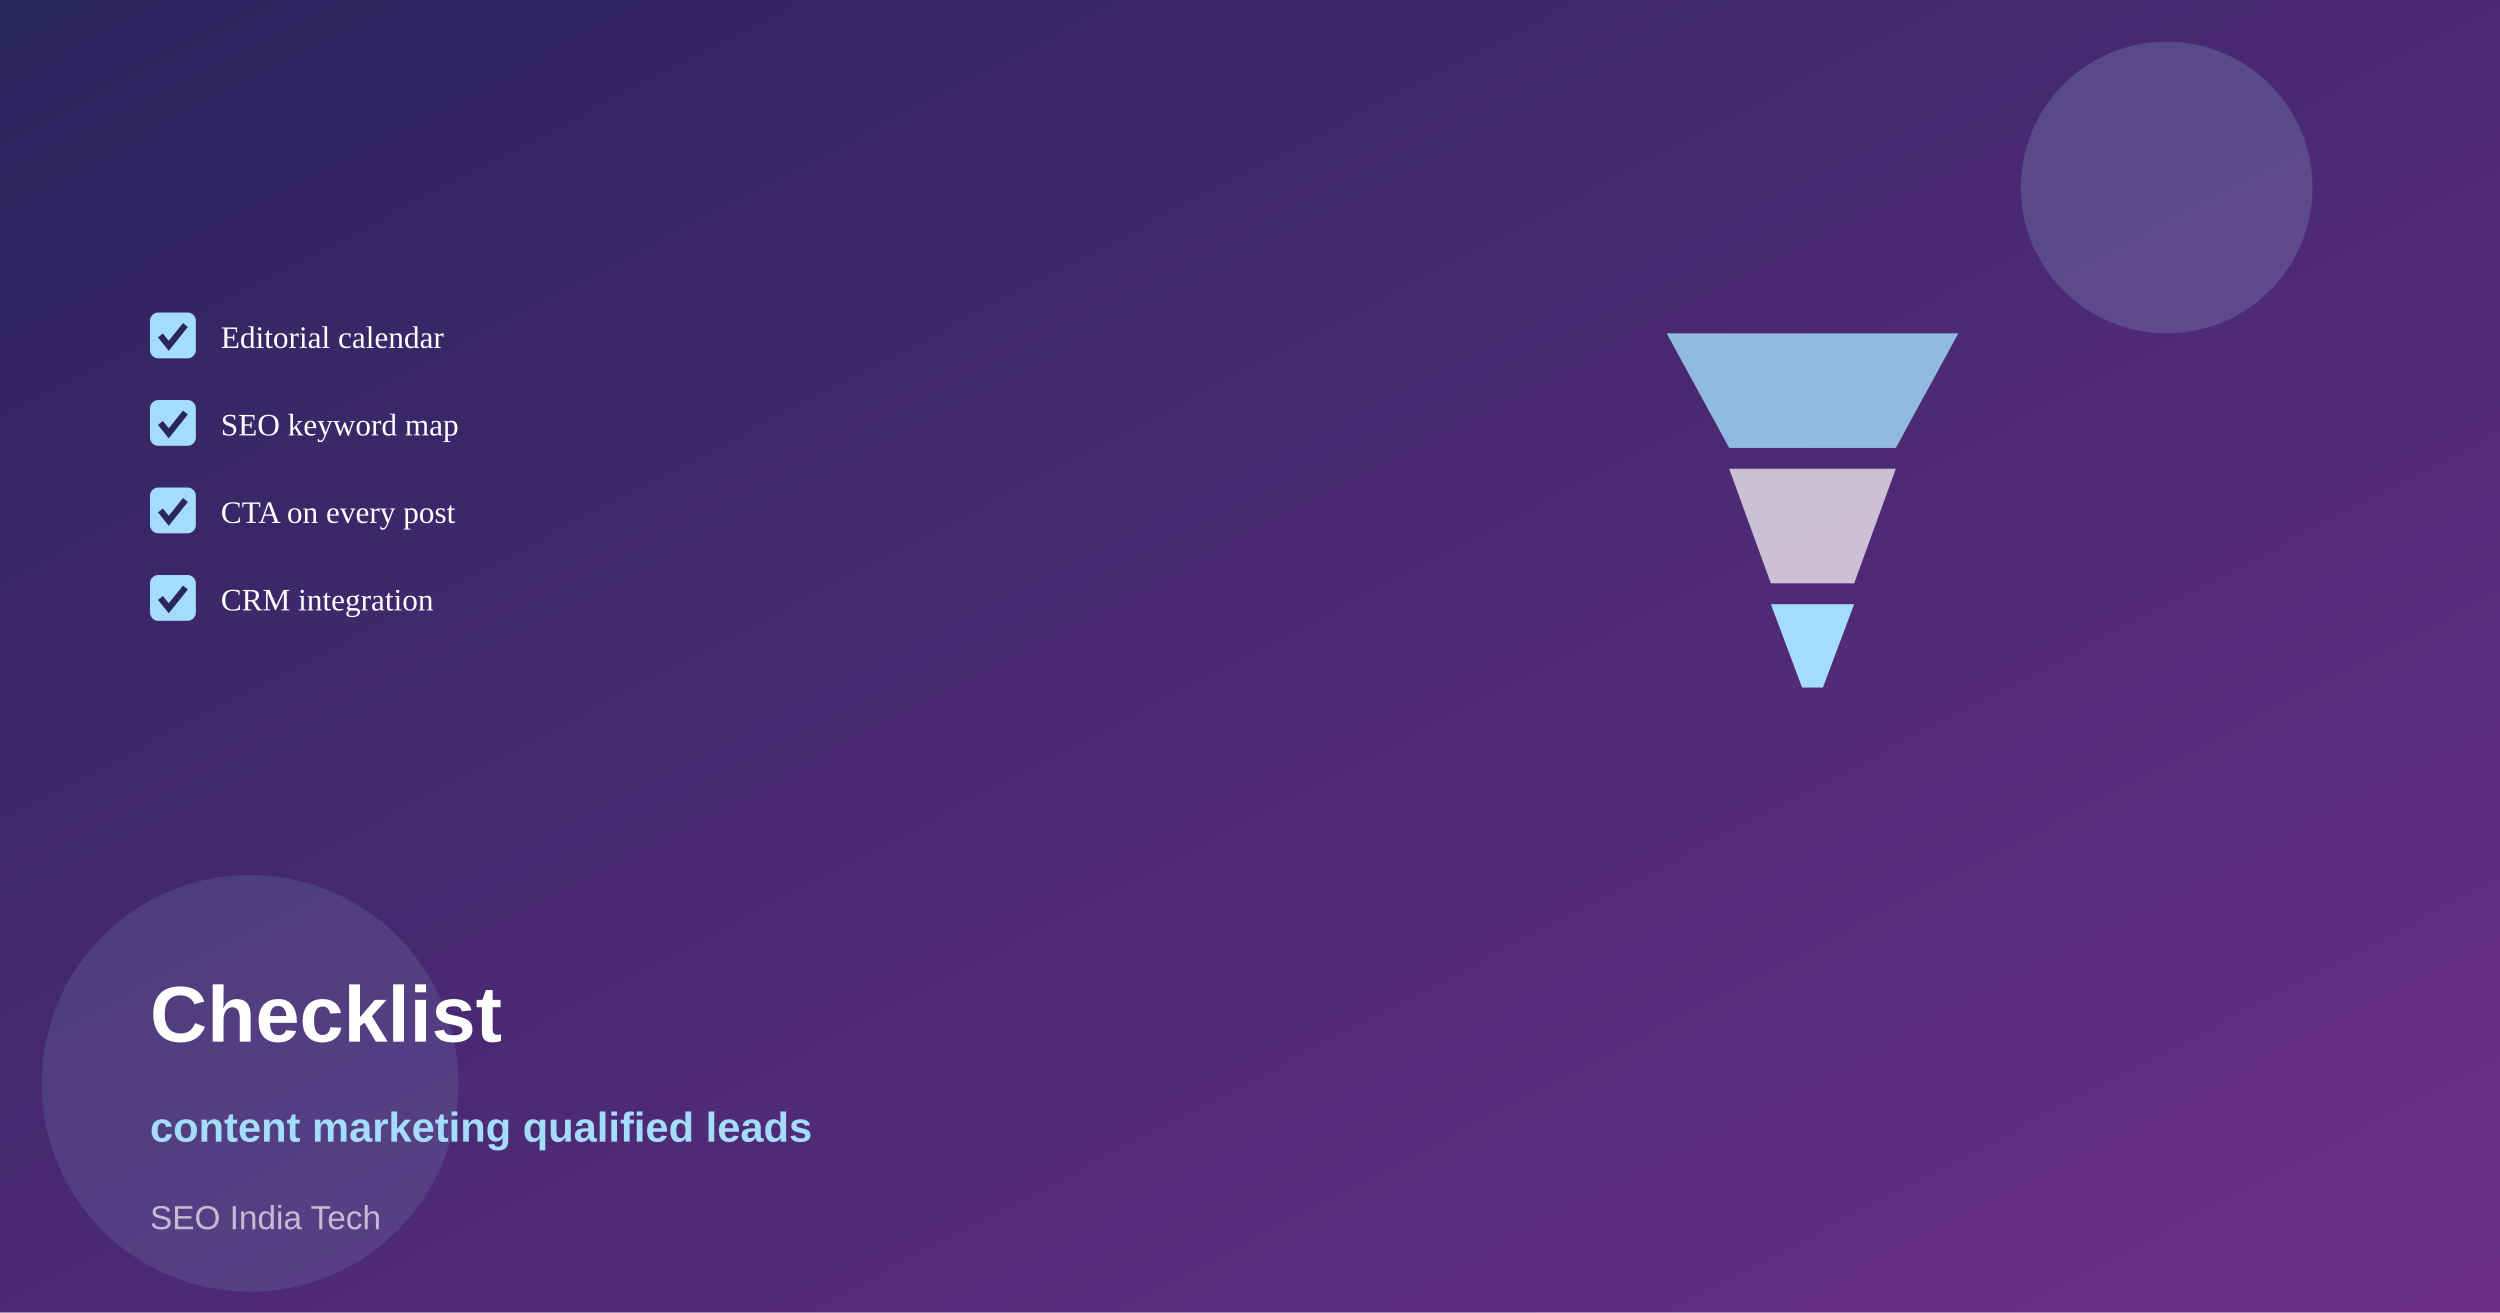
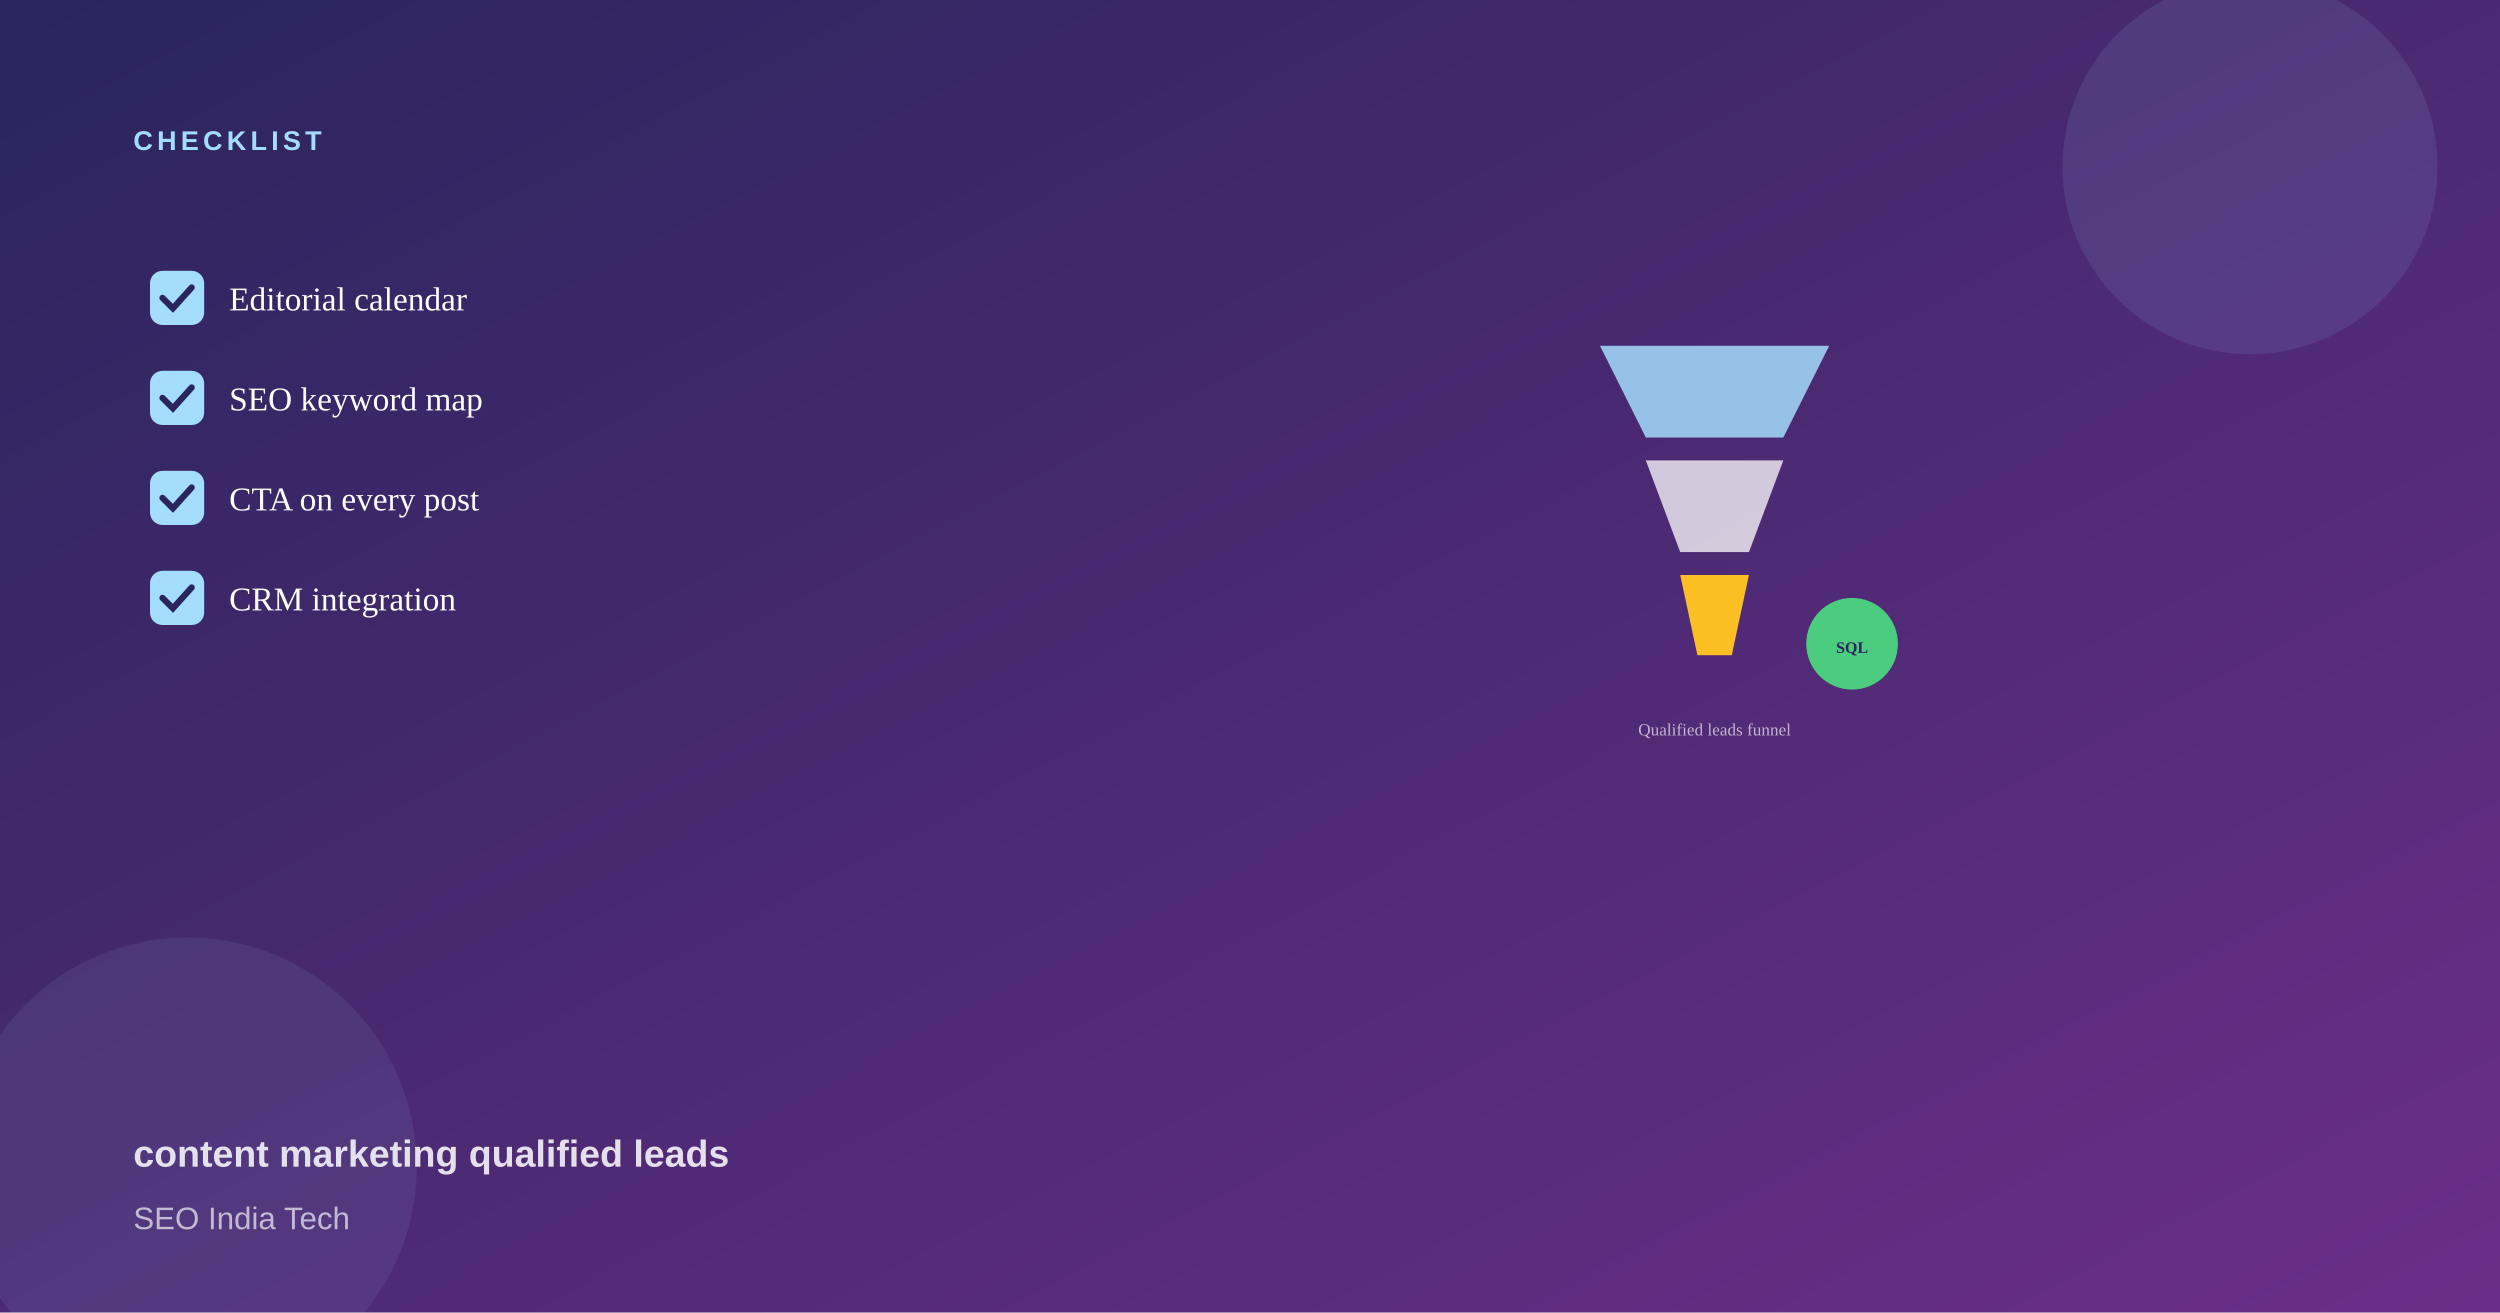
<svg xmlns="http://www.w3.org/2000/svg" width="1200" height="630" viewBox="0 0 1200 630" role="img" aria-label="Checklist">
  <defs>
    <linearGradient id="bg-checklist-content-marketing-strategy-qualified-leads" x1="0%" y1="0%" x2="100%" y2="100%">
      <stop offset="0%" stop-color="#2A255D" />
      <stop offset="100%" stop-color="#6B2E88" />
    </linearGradient>
-     <filter id="shadow-checklist-content-marketing-strategy-qualified-leads" x="-20%" y="-20%" width="140%" height="140%">
-       <feDropShadow dx="0" dy="8" stdDeviation="12" flood-color="#000" flood-opacity="0.25" />
+     <filter id="shadow-checklist-content-marketing-strategy-qualified-leads">
+       <feDropShadow dx="0" dy="6" stdDeviation="10" flood-color="#000" flood-opacity="0.22" />
    </filter>
  </defs>
  <rect width="1200" height="630" fill="url(#bg-checklist-content-marketing-strategy-qualified-leads)" />
-   <circle cx="1040" cy="90" r="70" fill="#A4DDFB" opacity="0.18" />
-   <circle cx="120" cy="520" r="100" fill="#A4DDFB" opacity="0.12" />
-   <g transform="translate(72,150)">
-     <rect width="22" height="22" rx="4" fill="#A4DDFB" />
-     <path d="M5 11 L9 16 L17 6" fill="none" stroke="#2A255D" stroke-width="3" />
-     <text x="34" y="17" fill="#ffffff" font-size="15">Editorial calendar</text>
+   <circle cx="1080" cy="80" r="90" fill="#A4DDFB" opacity="0.1" />
+   <circle cx="90" cy="560" r="110" fill="#A4DDFB" opacity="0.08" />
+   <g transform="translate(72,130)">
+     <rect width="26" height="26" rx="6" fill="#A4DDFB" />
+     <path d="M6 13 L11 18 L20 8" fill="none" stroke="#2A255D" stroke-width="3" stroke-linecap="round" />
+     <text x="38" y="19" fill="#ffffff" font-size="16">Editorial calendar</text>
  </g>
-   <g transform="translate(72,192)">
-     <rect width="22" height="22" rx="4" fill="#A4DDFB" />
-     <path d="M5 11 L9 16 L17 6" fill="none" stroke="#2A255D" stroke-width="3" />
-     <text x="34" y="17" fill="#ffffff" font-size="15">SEO keyword map</text>
+   <g transform="translate(72,178)">
+     <rect width="26" height="26" rx="6" fill="#A4DDFB" />
+     <path d="M6 13 L11 18 L20 8" fill="none" stroke="#2A255D" stroke-width="3" stroke-linecap="round" />
+     <text x="38" y="19" fill="#ffffff" font-size="16">SEO keyword map</text>
  </g>
-   <g transform="translate(72,234)">
-     <rect width="22" height="22" rx="4" fill="#A4DDFB" />
-     <path d="M5 11 L9 16 L17 6" fill="none" stroke="#2A255D" stroke-width="3" />
-     <text x="34" y="17" fill="#ffffff" font-size="15">CTA on every post</text>
+   <g transform="translate(72,226)">
+     <rect width="26" height="26" rx="6" fill="#A4DDFB" />
+     <path d="M6 13 L11 18 L20 8" fill="none" stroke="#2A255D" stroke-width="3" stroke-linecap="round" />
+     <text x="38" y="19" fill="#ffffff" font-size="16">CTA on every post</text>
  </g>
-   <g transform="translate(72,276)">
-     <rect width="22" height="22" rx="4" fill="#A4DDFB" />
-     <path d="M5 11 L9 16 L17 6" fill="none" stroke="#2A255D" stroke-width="3" />
-     <text x="34" y="17" fill="#ffffff" font-size="15">CRM integration</text>
+   <g transform="translate(72,274)">
+     <rect width="26" height="26" rx="6" fill="#A4DDFB" />
+     <path d="M6 13 L11 18 L20 8" fill="none" stroke="#2A255D" stroke-width="3" stroke-linecap="round" />
+     <text x="38" y="19" fill="#ffffff" font-size="16">CRM integration</text>
  </g>
-   <g transform="translate(760,120)">
-     <polygon points="40,40 180,40 150,95 70,95" fill="#A4DDFB" opacity="0.8" />
-     <polygon points="70,105 150,105 130,160 90,160" fill="#ffffff" opacity="0.7" />
-     <polygon points="90,170 130,170 115,210 105,210" fill="#A4DDFB" />
+   <g transform="translate(680,100) scale(0.55)">
+     <polygon points="160,120 360,120 320,200 200,200" fill="#A4DDFB" opacity="0.85" />
+     <polygon points="200,220 320,220 290,300 230,300" fill="#ffffff" opacity="0.75" />
+     <polygon points="230,320 290,320 275,390 245,390" fill="#FBBF24" />
+     <circle cx="380" cy="380" r="40" fill="#4ADE80" opacity="0.9" />
+     <text x="380" y="388" text-anchor="middle" fill="#2A255D" font-size="14" font-weight="800">SQL</text>
+     <text x="260" y="460" text-anchor="middle" fill="rgba(255,255,255,0.65)" font-size="15">Qualified leads funnel</text>
  </g>
-   <text x="72" y="500" fill="#ffffff" font-family="Arial,Helvetica,sans-serif" font-size="38" font-weight="700">Checklist</text>
-   <text x="72" y="548" fill="#A4DDFB" font-family="Arial,Helvetica,sans-serif" font-size="20" font-weight="600">content marketing qualified leads</text>
-   <text x="72" y="590" fill="rgba(255,255,255,0.65)" font-family="Arial,Helvetica,sans-serif" font-size="16">SEO India Tech</text>
+   <text x="64" y="590" fill="rgba(255,255,255,0.65)" font-family="Arial,Helvetica,sans-serif" font-size="15">SEO India Tech</text>
+   <text x="64" y="72" fill="#A4DDFB" font-family="Arial,sans-serif" font-size="13" font-weight="700" letter-spacing="2">CHECKLIST</text>
+   <text x="64" y="560" fill="#ffffff" font-family="Arial,sans-serif" font-size="18" font-weight="600" opacity="0.85">content marketing qualified leads</text>
</svg>
